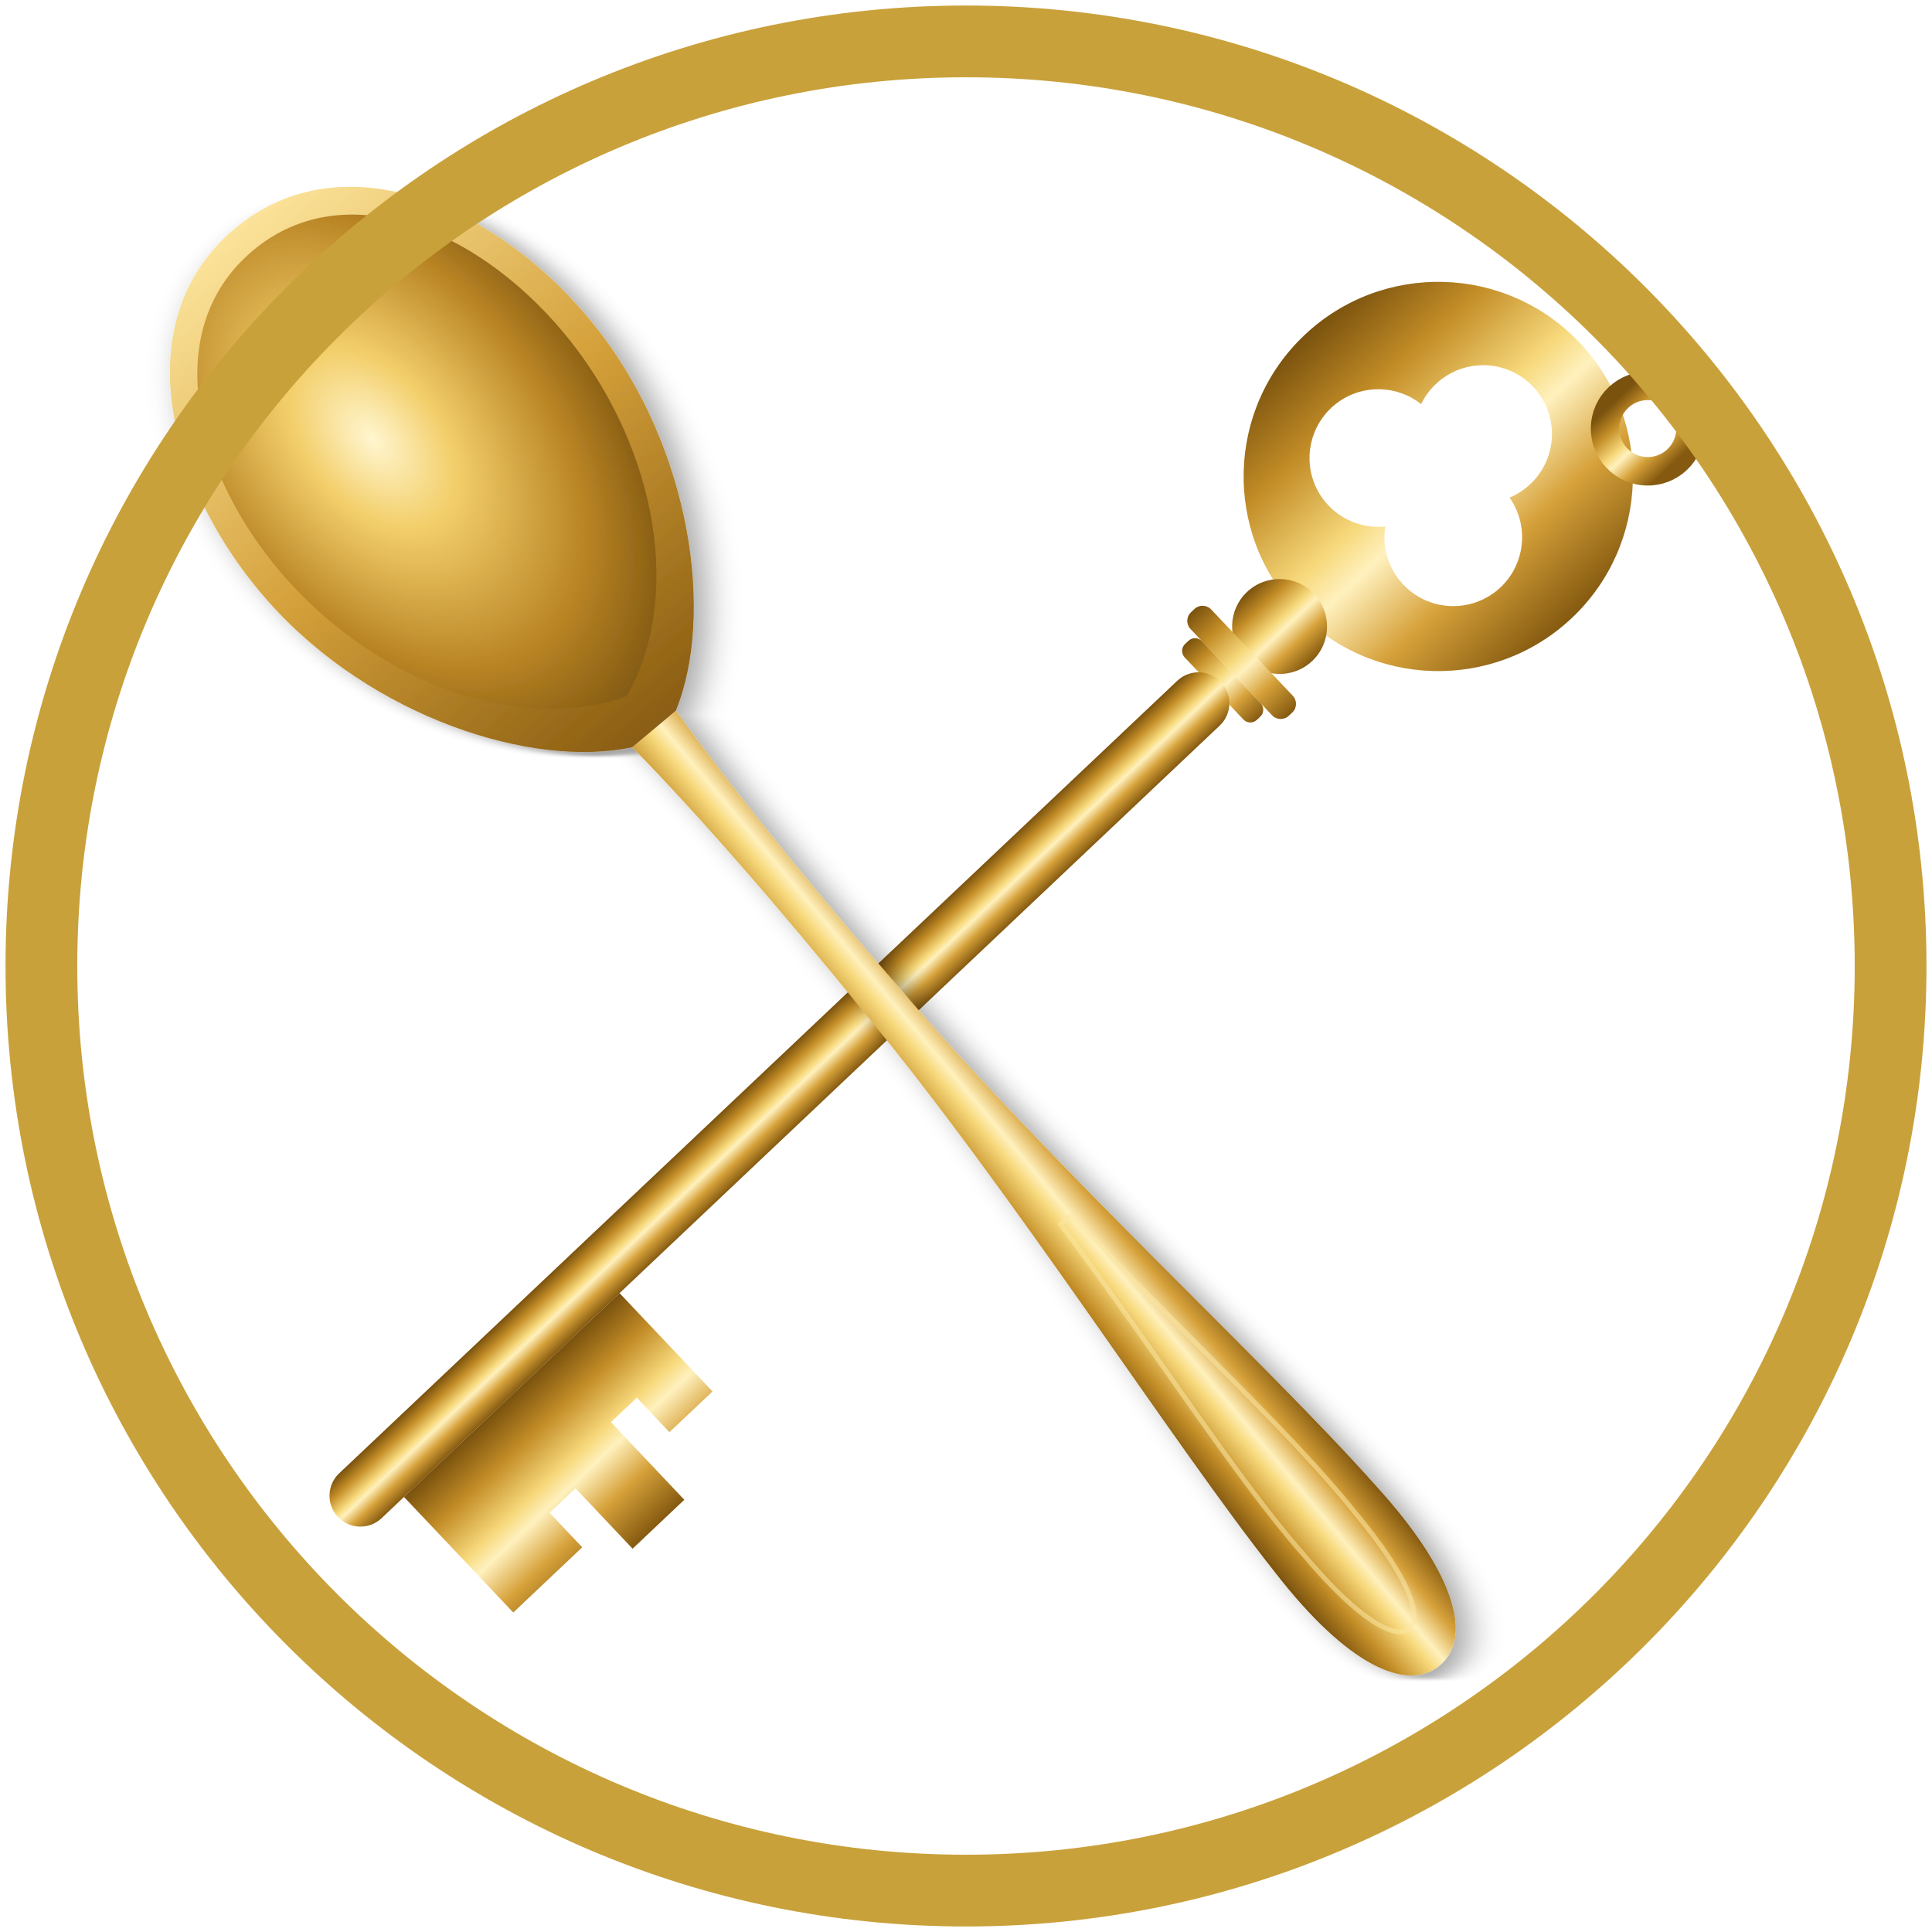
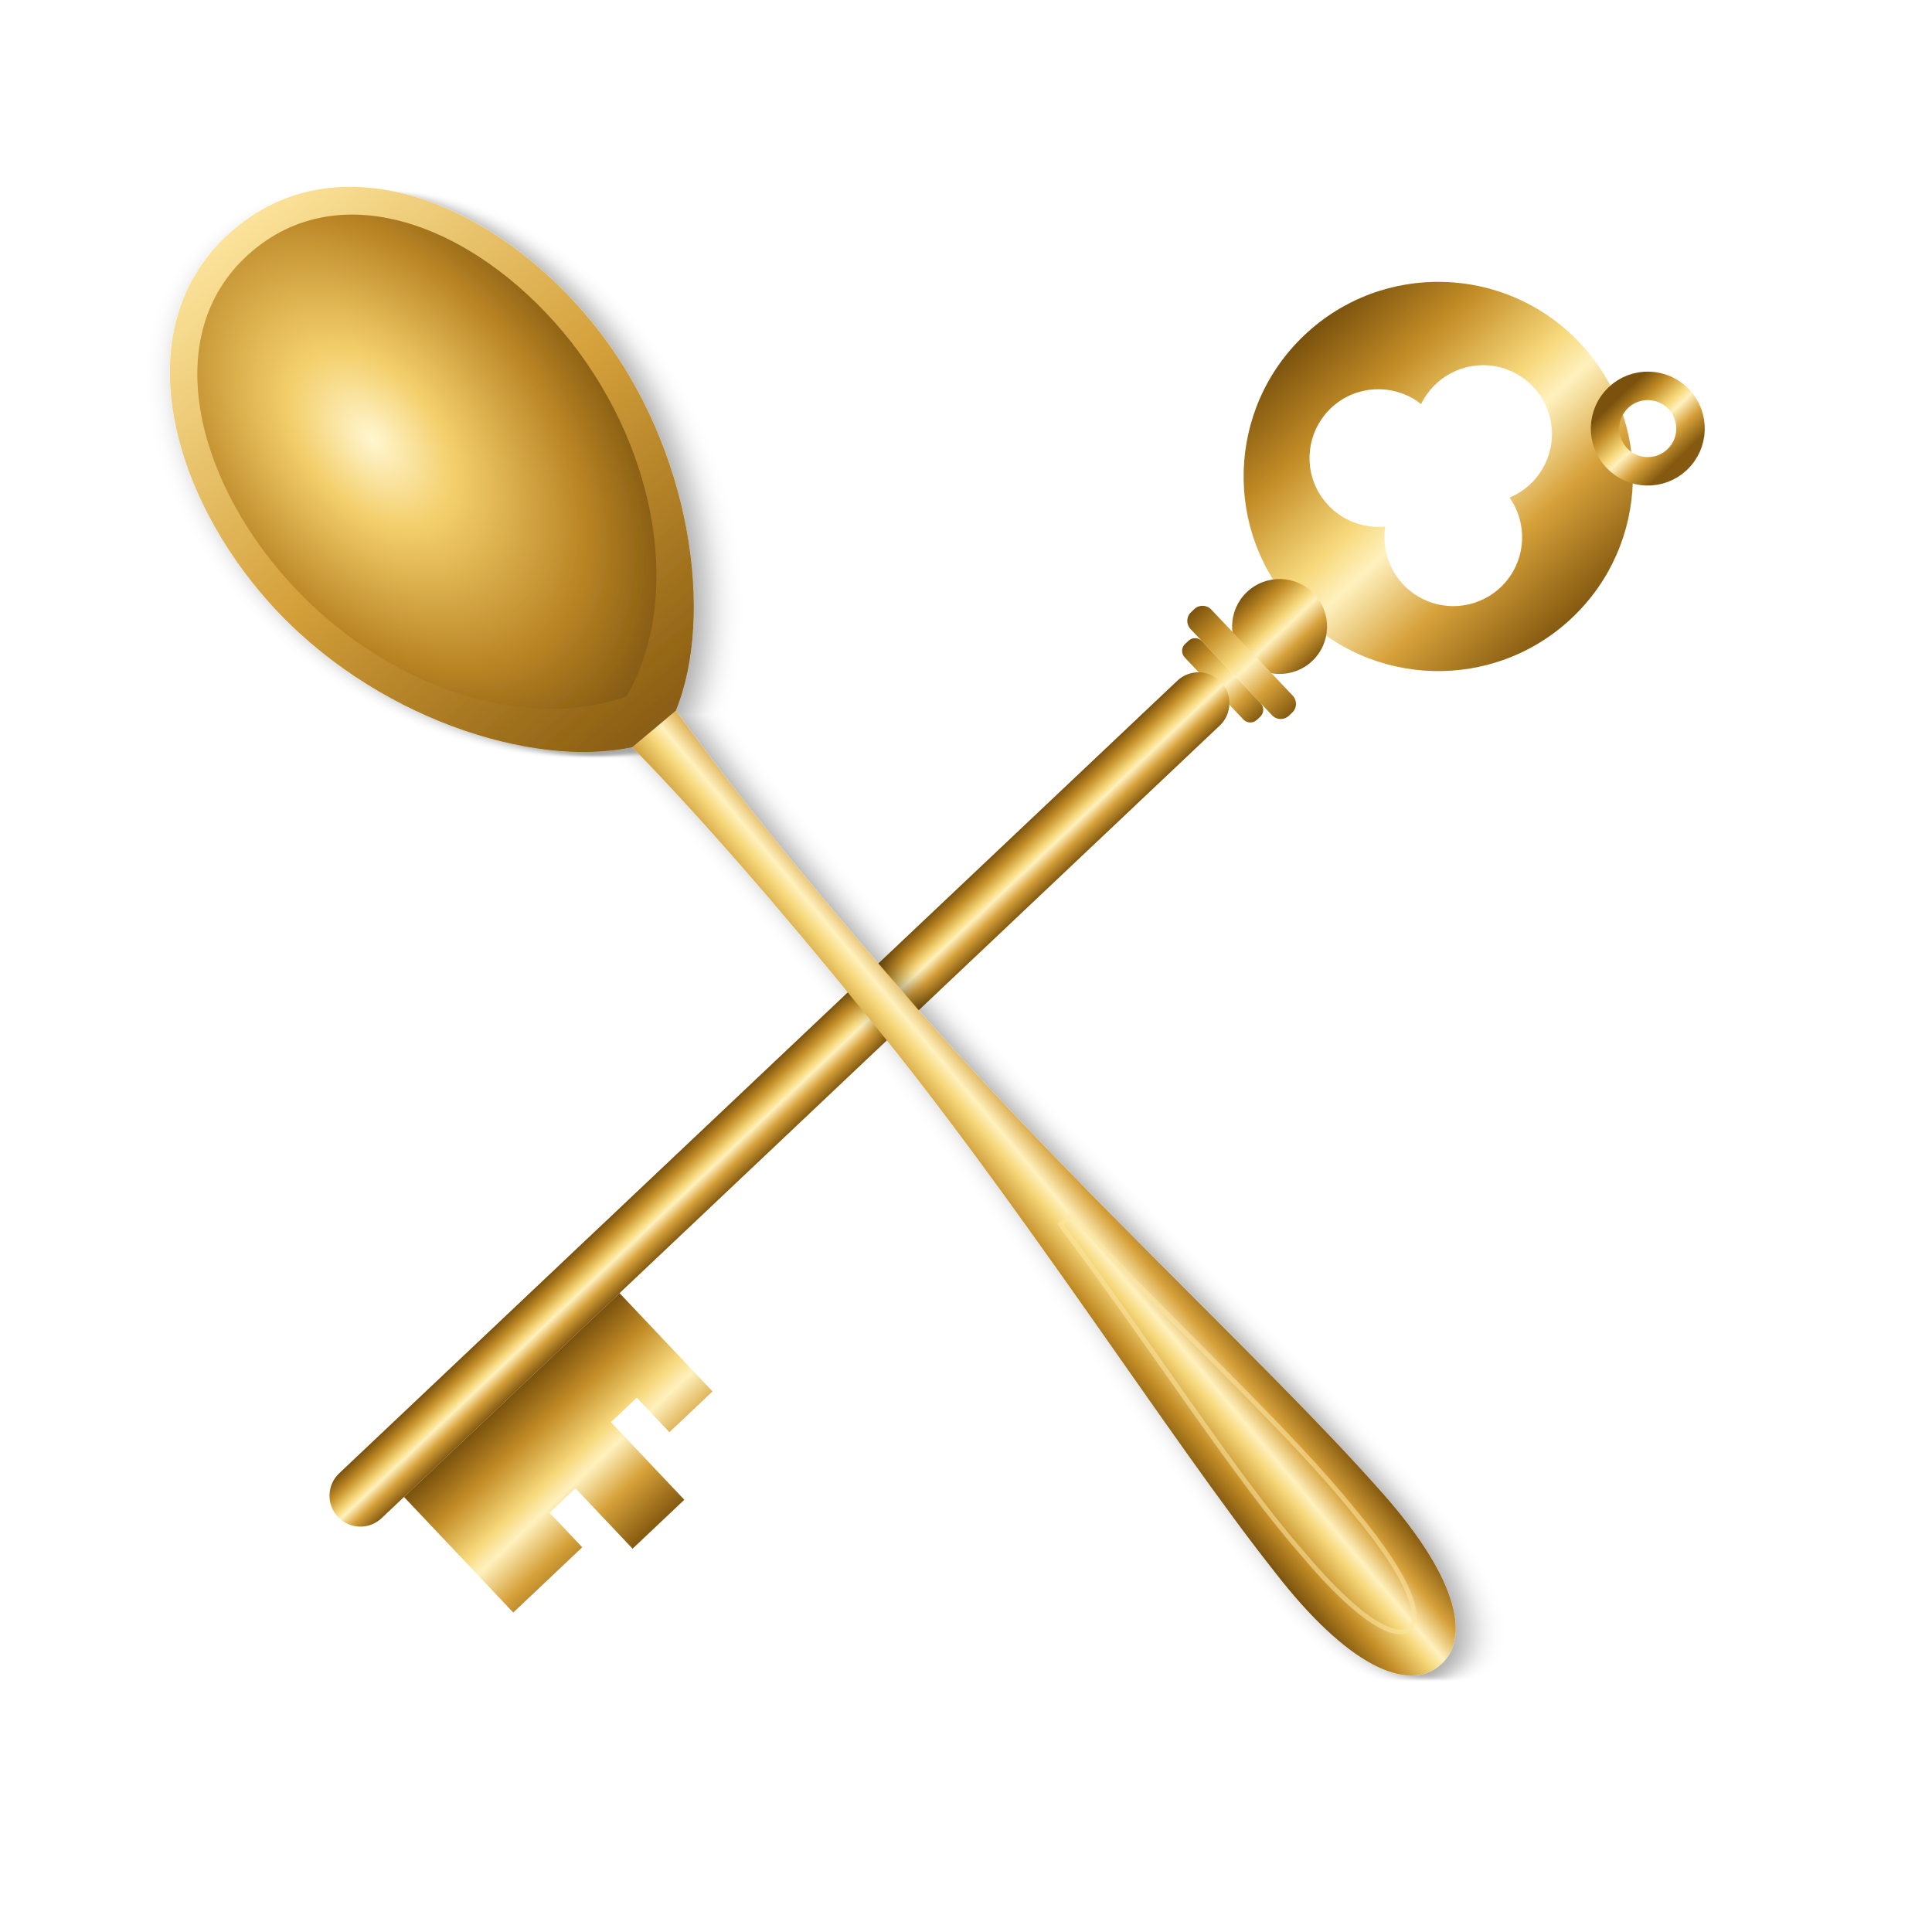
<svg xmlns="http://www.w3.org/2000/svg" viewBox="285 160 700 700" width="512" height="512">
  <defs>
    <linearGradient id="gold" x1="0" y1="0" x2="1" y2="0">
      <stop offset="0" stop-color="#7a520e" />
      <stop offset="0.22" stop-color="#c38d27" />
      <stop offset="0.45" stop-color="#f7d97c" />
      <stop offset="0.55" stop-color="#fff1be" />
      <stop offset="0.75" stop-color="#d6a13a" />
      <stop offset="1" stop-color="#855a10" />
    </linearGradient>
    <linearGradient id="goldV" x1="0" y1="0" x2="0" y2="1">
      <stop offset="0" stop-color="#fbe39a" />
      <stop offset="0.5" stop-color="#d4a03a" />
      <stop offset="1" stop-color="#8a5d12" />
    </linearGradient>
    <radialGradient id="bowl" cx="0.42" cy="0.38" r="0.7">
      <stop offset="0" stop-color="#fff6d0" />
      <stop offset="0.25" stop-color="#f3cf6b" />
      <stop offset="0.65" stop-color="#b98424" />
      <stop offset="1" stop-color="#6e4a0c" />
    </radialGradient>
    <filter id="shadow" x="-20%" y="-20%" width="140%" height="140%">
      <feDropShadow dx="3" dy="5" stdDeviation="5" flood-color="#000" flood-opacity="0.35" />
    </filter>
  </defs>
  <g transform="translate(635 510) scale(0.86) translate(-635 -510)">
    <g transform="translate(600 525) rotate(46.6)">
      <path fill-rule="evenodd" fill="url(#gold)" d="M-82 -322 A82 82 0 1 0 82 -322 A82 82 0 1 0 -82 -322 Z M-27.1 -337.7 A29 29 0 1 1 27.1 -337.7 A29 29 0 1 1 0 -291.3 A29 29 0 1 1 -27.1 -337.7 Z" />
      <circle cx="46" cy="-400" r="18" fill="none" stroke="url(#gold)" stroke-width="12" />
      <circle cx="0" cy="-230" r="20" fill="url(#gold)" />
      <rect x="-30" y="-214" width="60" height="12" rx="5" fill="url(#gold)" />
      <rect x="-22" y="-202" width="44" height="10" rx="4" fill="url(#gold)" />
      <rect x="-13" y="-196" width="26" height="512" rx="13" fill="url(#gold)" />
      <path d="M13 165 H70 V190 H50 V205 H95 V235 H60 V250 H80 V290 H13 Z" fill="url(#gold)" />
    </g>
    <g transform="translate(600 525) rotate(-40)" filter="url(#shadow)">
      <path d="M-12 -150 C-9 -110 -8 -60 -9 0 C-10 100 -26 220 -28 290 C-30 340 -18 365 0 365 C18 365 30 340 28 290 C26 220 10 100 9 0 C8 -60 9 -110 12 -150 Z" fill="url(#gold)" />
      <path d="M-14 292 C-15 250 -7 190 -3 120 L3 120 C7 190 15 250 14 292 C14 330 7 345 0 345 C-7 345 -14 330 -14 292 Z" fill="none" stroke="#fbe7a4" stroke-opacity="0.55" stroke-width="2" />
      <path d="M0 -425 C60 -425 92 -360 90 -295 C88 -230 50 -170 12 -150 L-12 -150 C-50 -170 -88 -230 -90 -295 C-92 -360 -60 -425 0 -425 Z" fill="url(#goldV)" />
      <path d="M0 -413 C52 -413 80 -356 78 -297 C76 -238 44 -184 0 -168 C-44 -184 -76 -238 -78 -297 C-80 -356 -52 -413 0 -413 Z" fill="url(#bowl)" />
    </g>
  </g>
-   <circle cx="635" cy="510" r="335" fill="none" stroke="#c9a13b" stroke-width="26" />
</svg>
